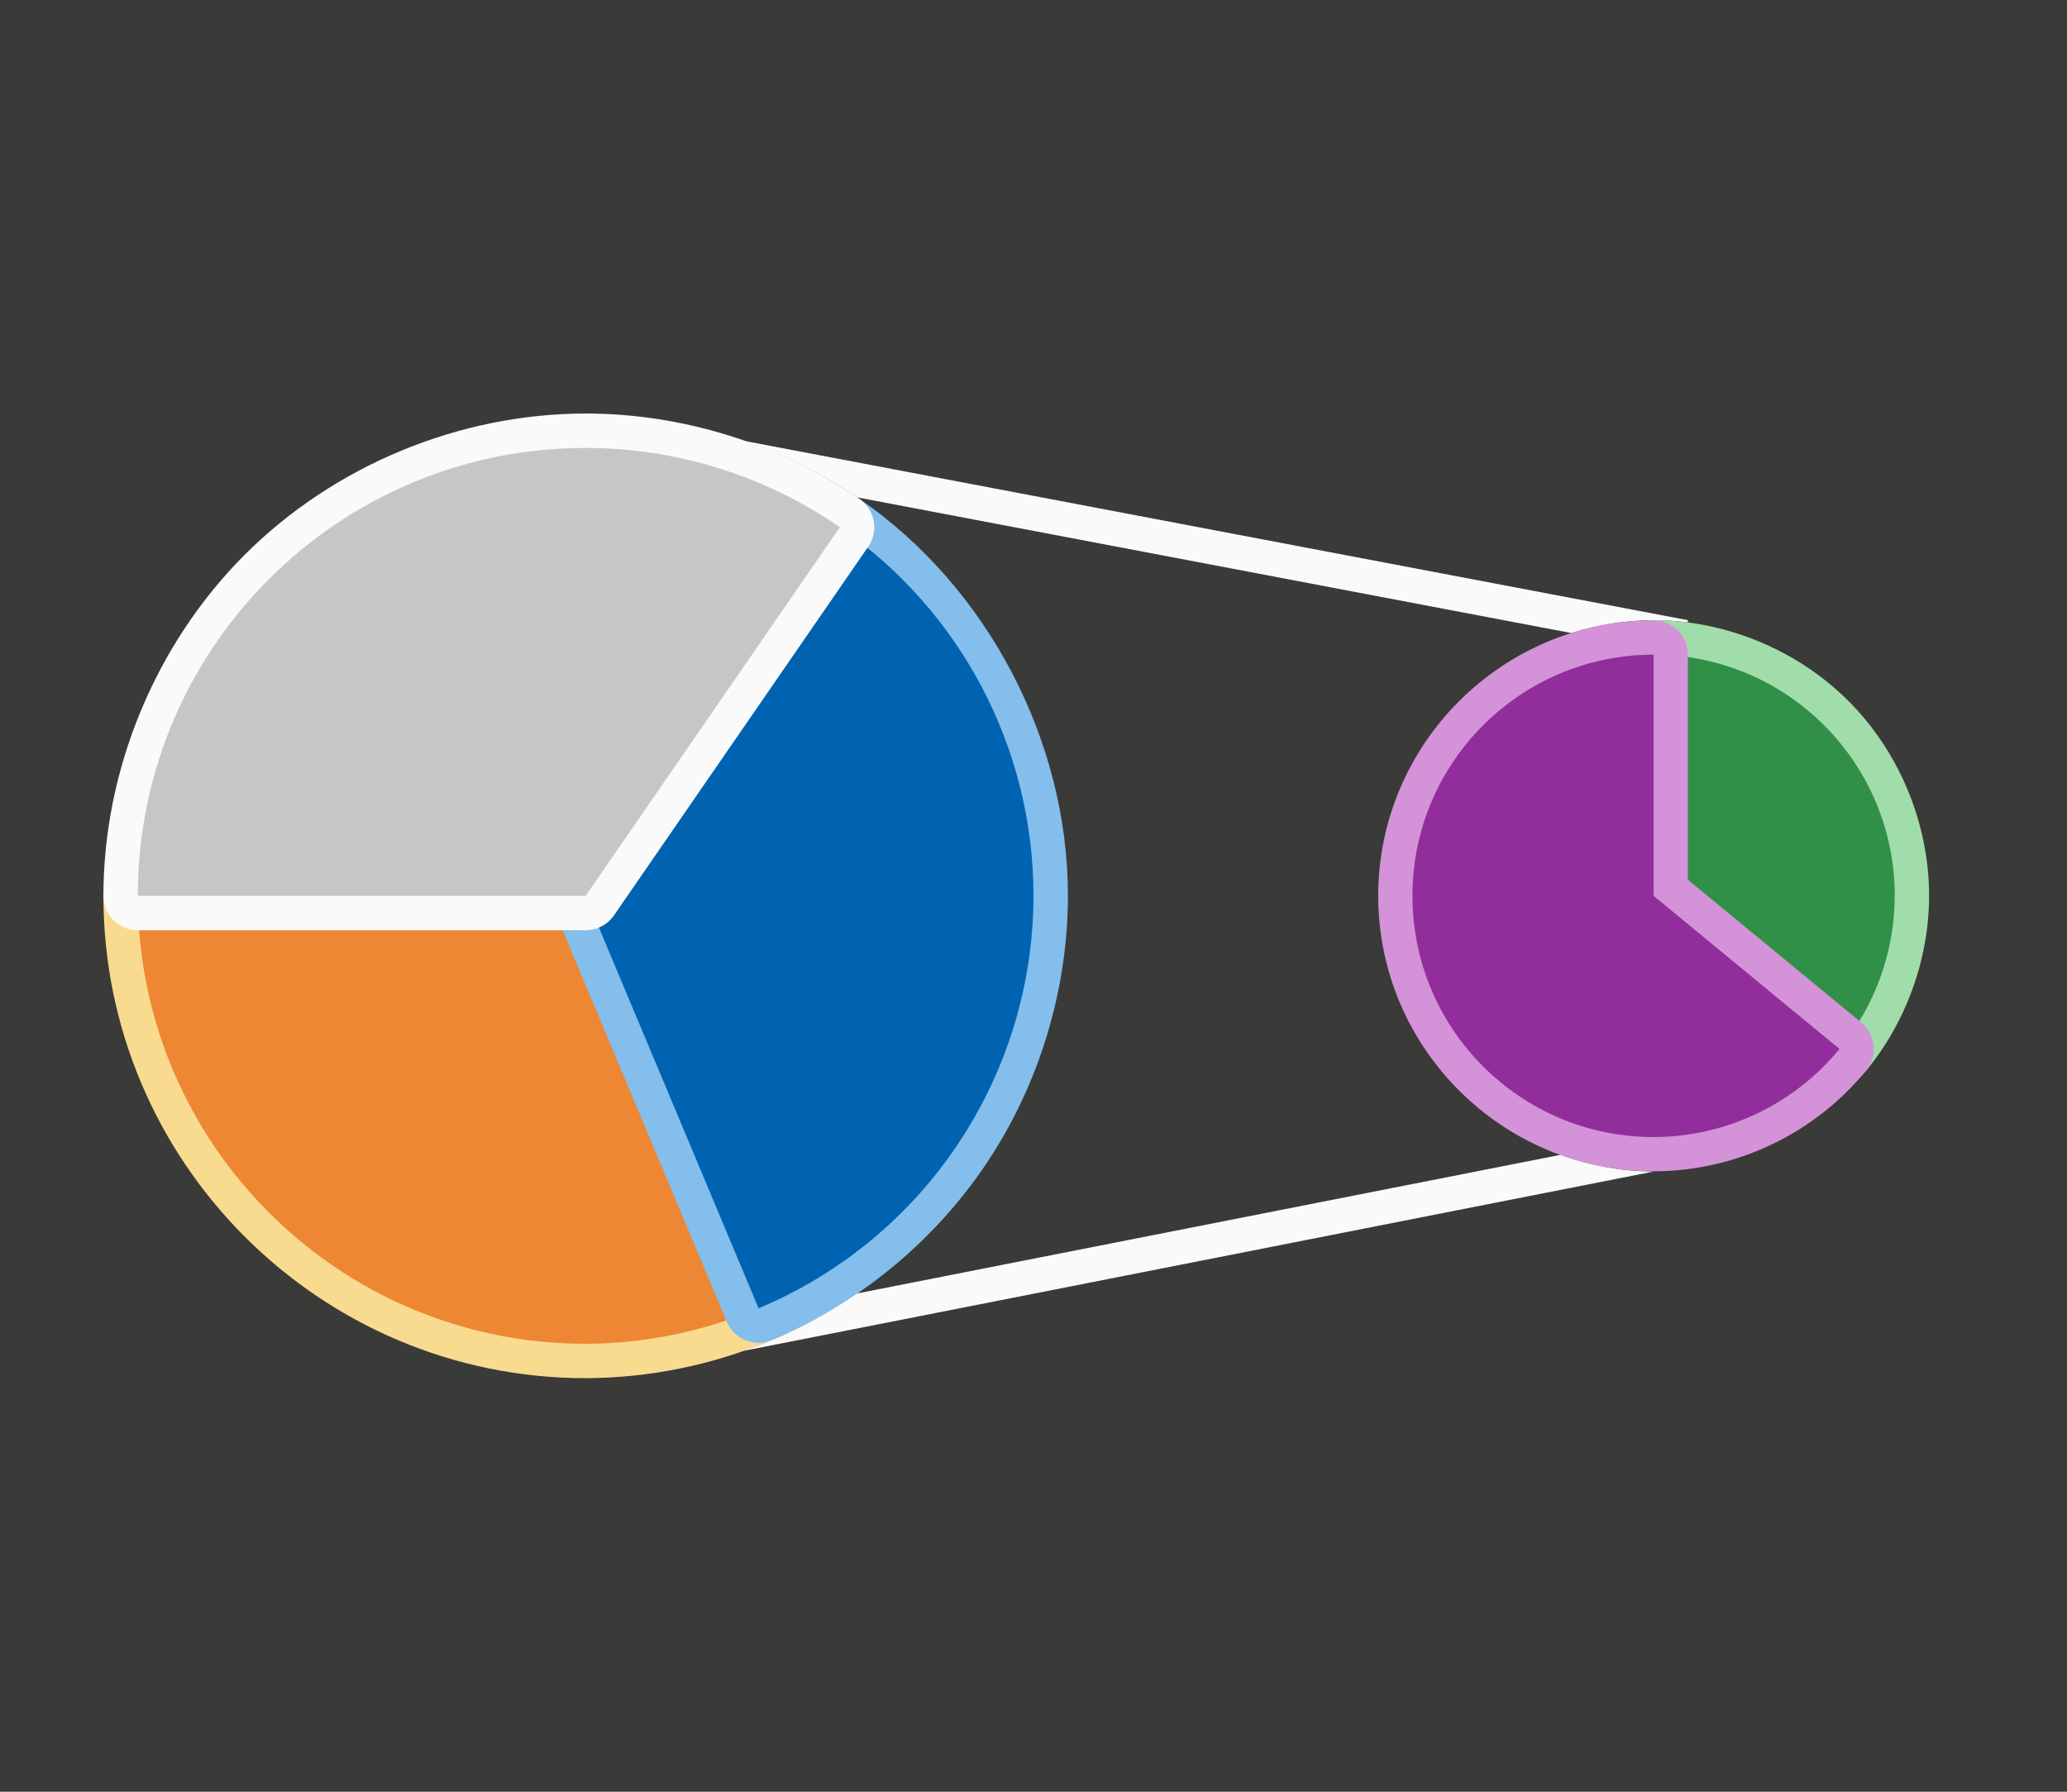
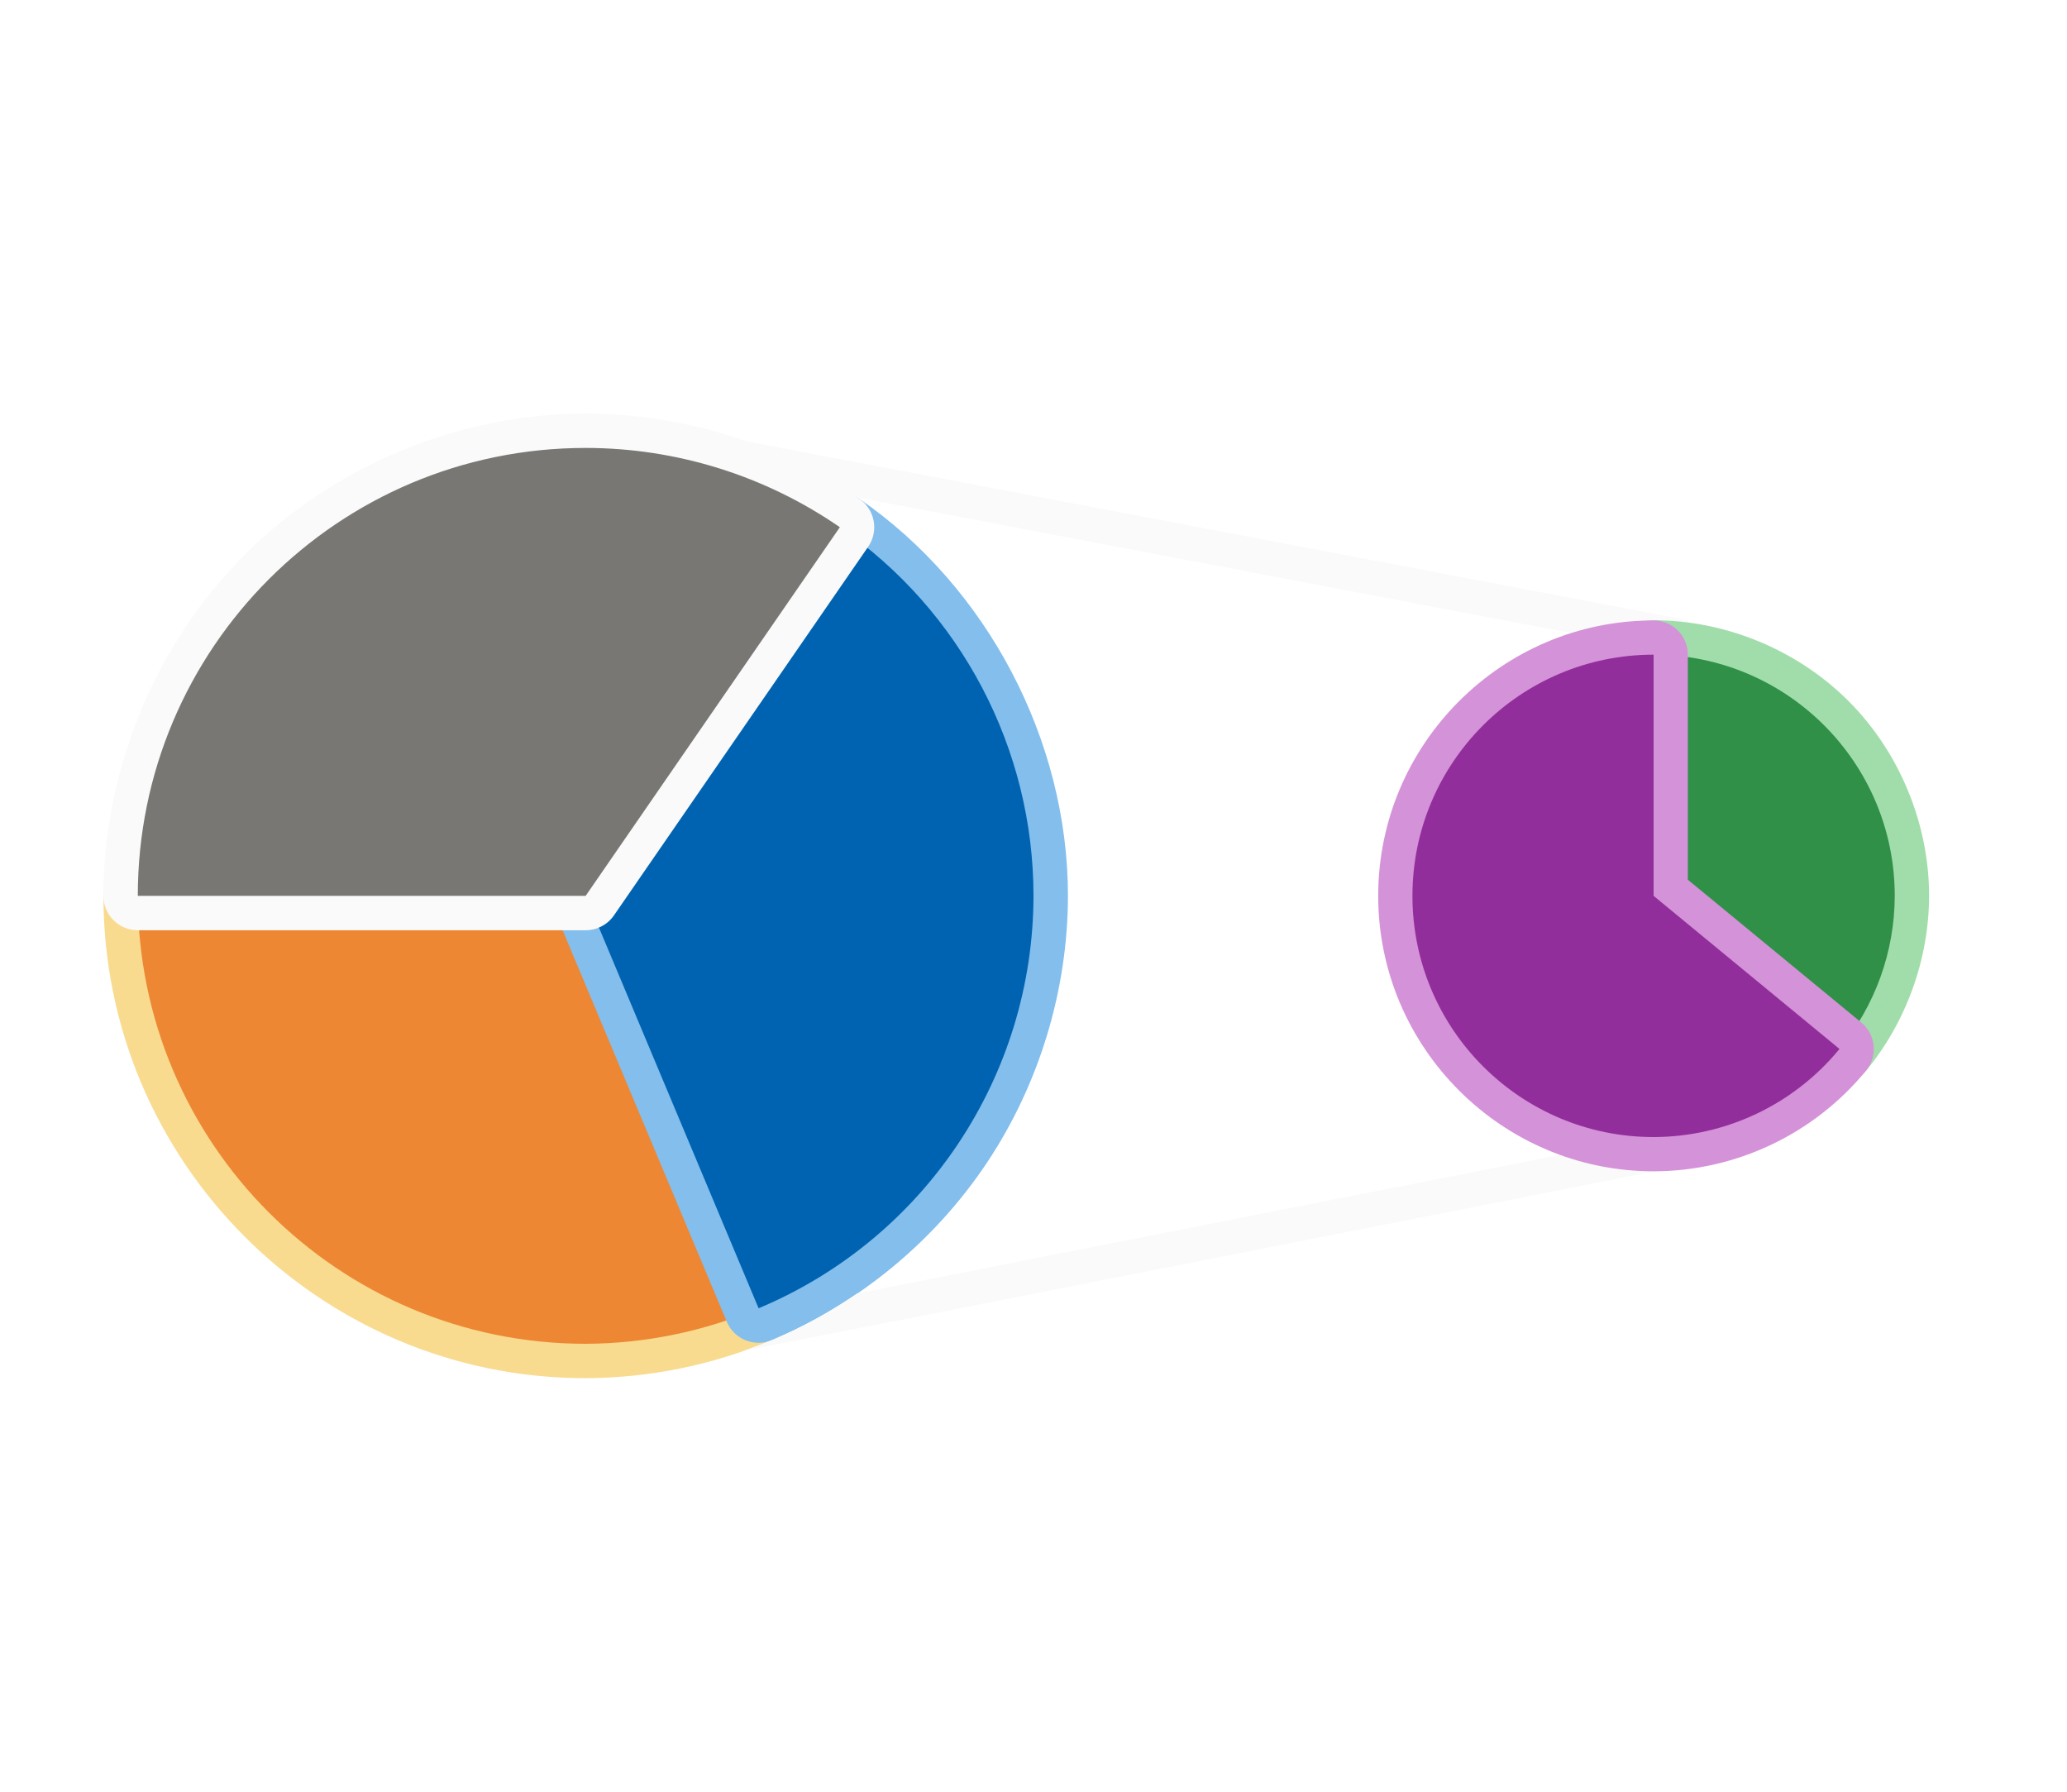
<svg xmlns="http://www.w3.org/2000/svg" height="52" viewBox="0 0 60 52" width="60">
-   <path d="m0 0h60v52h-60z" fill="#3a3a38" />
  <path d="m4 25.002c-.551 0-.998.447-.998.998 0 7.719 6.279 13.998 13.998 13.998.001 0.0.003 0.0.004 0 1.857-.008 3.696-.384 5.406-1.109.506-.215.743-.8.529-1.307l-5.02-11.969c-.156-.37-.518-.611-.92-.611z" fill="#f8db8f" />
  <path d="m4 26c0 7.18 5.82 13 13 13 1.725-.007 3.431-.358 5.02-1.031l-5.02-11.969z" fill="#ed8733" />
  <path d="m24.947 14.477c-.455-.314-1.079-.199-1.393.256l-7.379 10.699c-.194.281-.231.641-.1.955l5.02 11.969c.213.51.8.751 1.311.537 2.524-1.057 4.724-2.872 6.242-5.148 1.518-2.277 2.347-5.006 2.352-7.742v-.002c-.001-4.513-2.338-8.962-6.053-11.523z" fill="#83beec" />
  <path d="m24.379 15.301-7.379 10.699 5.02 11.969c4.826-2.02 7.971-6.737 7.98-11.969-.001-4.274-2.103-8.274-5.621-10.699z" fill="#0063b1" />
  <path d="m17 12.002c-3.665 0-7.307 1.508-9.898 4.1-2.591 2.591-4.1 6.234-4.1 9.898 0.0.551.447.998.998.998h13c.328 0.0.636-.161.822-.432l7.379-10.699c.313-.454.198-1.076-.256-1.389-2.318-1.6-5.128-2.475-7.945-2.477z" fill="#fafafa" />
-   <path d="m17 13c-7.18 0-13 5.82-13 13h13l7.379-10.699c-2.169-1.497-4.743-2.3-7.379-2.301z" fill="#c8c6c4" />
+   <path d="m17 13c-7.18 0-13 5.82-13 13h13l7.379-10.699c-2.169-1.497-4.743-2.3-7.379-2.301z" fill="#797774" />
  <path d="m21.598 12.795c1.158.403 2.266.948 3.279 1.639l20.736 3.939a8 8 0 0 1 2.387-.373 8 8 0 0 1 .992.064l.008-.064z" fill="#fafafa" />
  <path d="m45.309 33.514-20.43 4.025c-.777.531-1.604.99-2.473 1.354-.008.004-.017.005-.025.008-.264.111-.533.21-.803.305l26.422-5.205a8 8 0 0 1 -2.691-.486z" fill="#fafafa" />
  <path d="m48 18.002a.999.999 0 0 0 -.998.998v7a.999.999 0 0 0 .363.771l5.396 4.443a.999.999 0 0 0 1.404-.135c1.169-1.415 1.828-3.243 1.832-5.078a.999.999 0 0 0 0-.002c0-2.094-.861-4.176-2.342-5.656-1.481-1.481-3.562-2.342-5.656-2.342z" fill="#a1ddaa" />
  <path d="m48 19v7l5.396 4.443a7 7 0 0 0 1.604-4.443 7 7 0 0 0 -7-7z" fill="#309048" />
  <g stroke-width=".875">
    <path d="m48 18.006c-4.404 0-7.994 3.591-7.994 7.994s3.591 7.994 7.994 7.994a.995.995 0 0 0 .002 0c2.387-.004 4.649-1.076 6.164-2.92a.995.995 0 0 0 -.137-1.398l-5.035-4.145v-6.531a.995.995 0 0 0 -.994-.994z" fill="#d492d8" />
    <path d="m48 19c-3.866 0-7 3.134-7 7s3.134 7 7 7c2.09-.004 4.07-.941 5.396-2.557l-5.396-4.443z" fill="#922e9b" />
  </g>
</svg>
